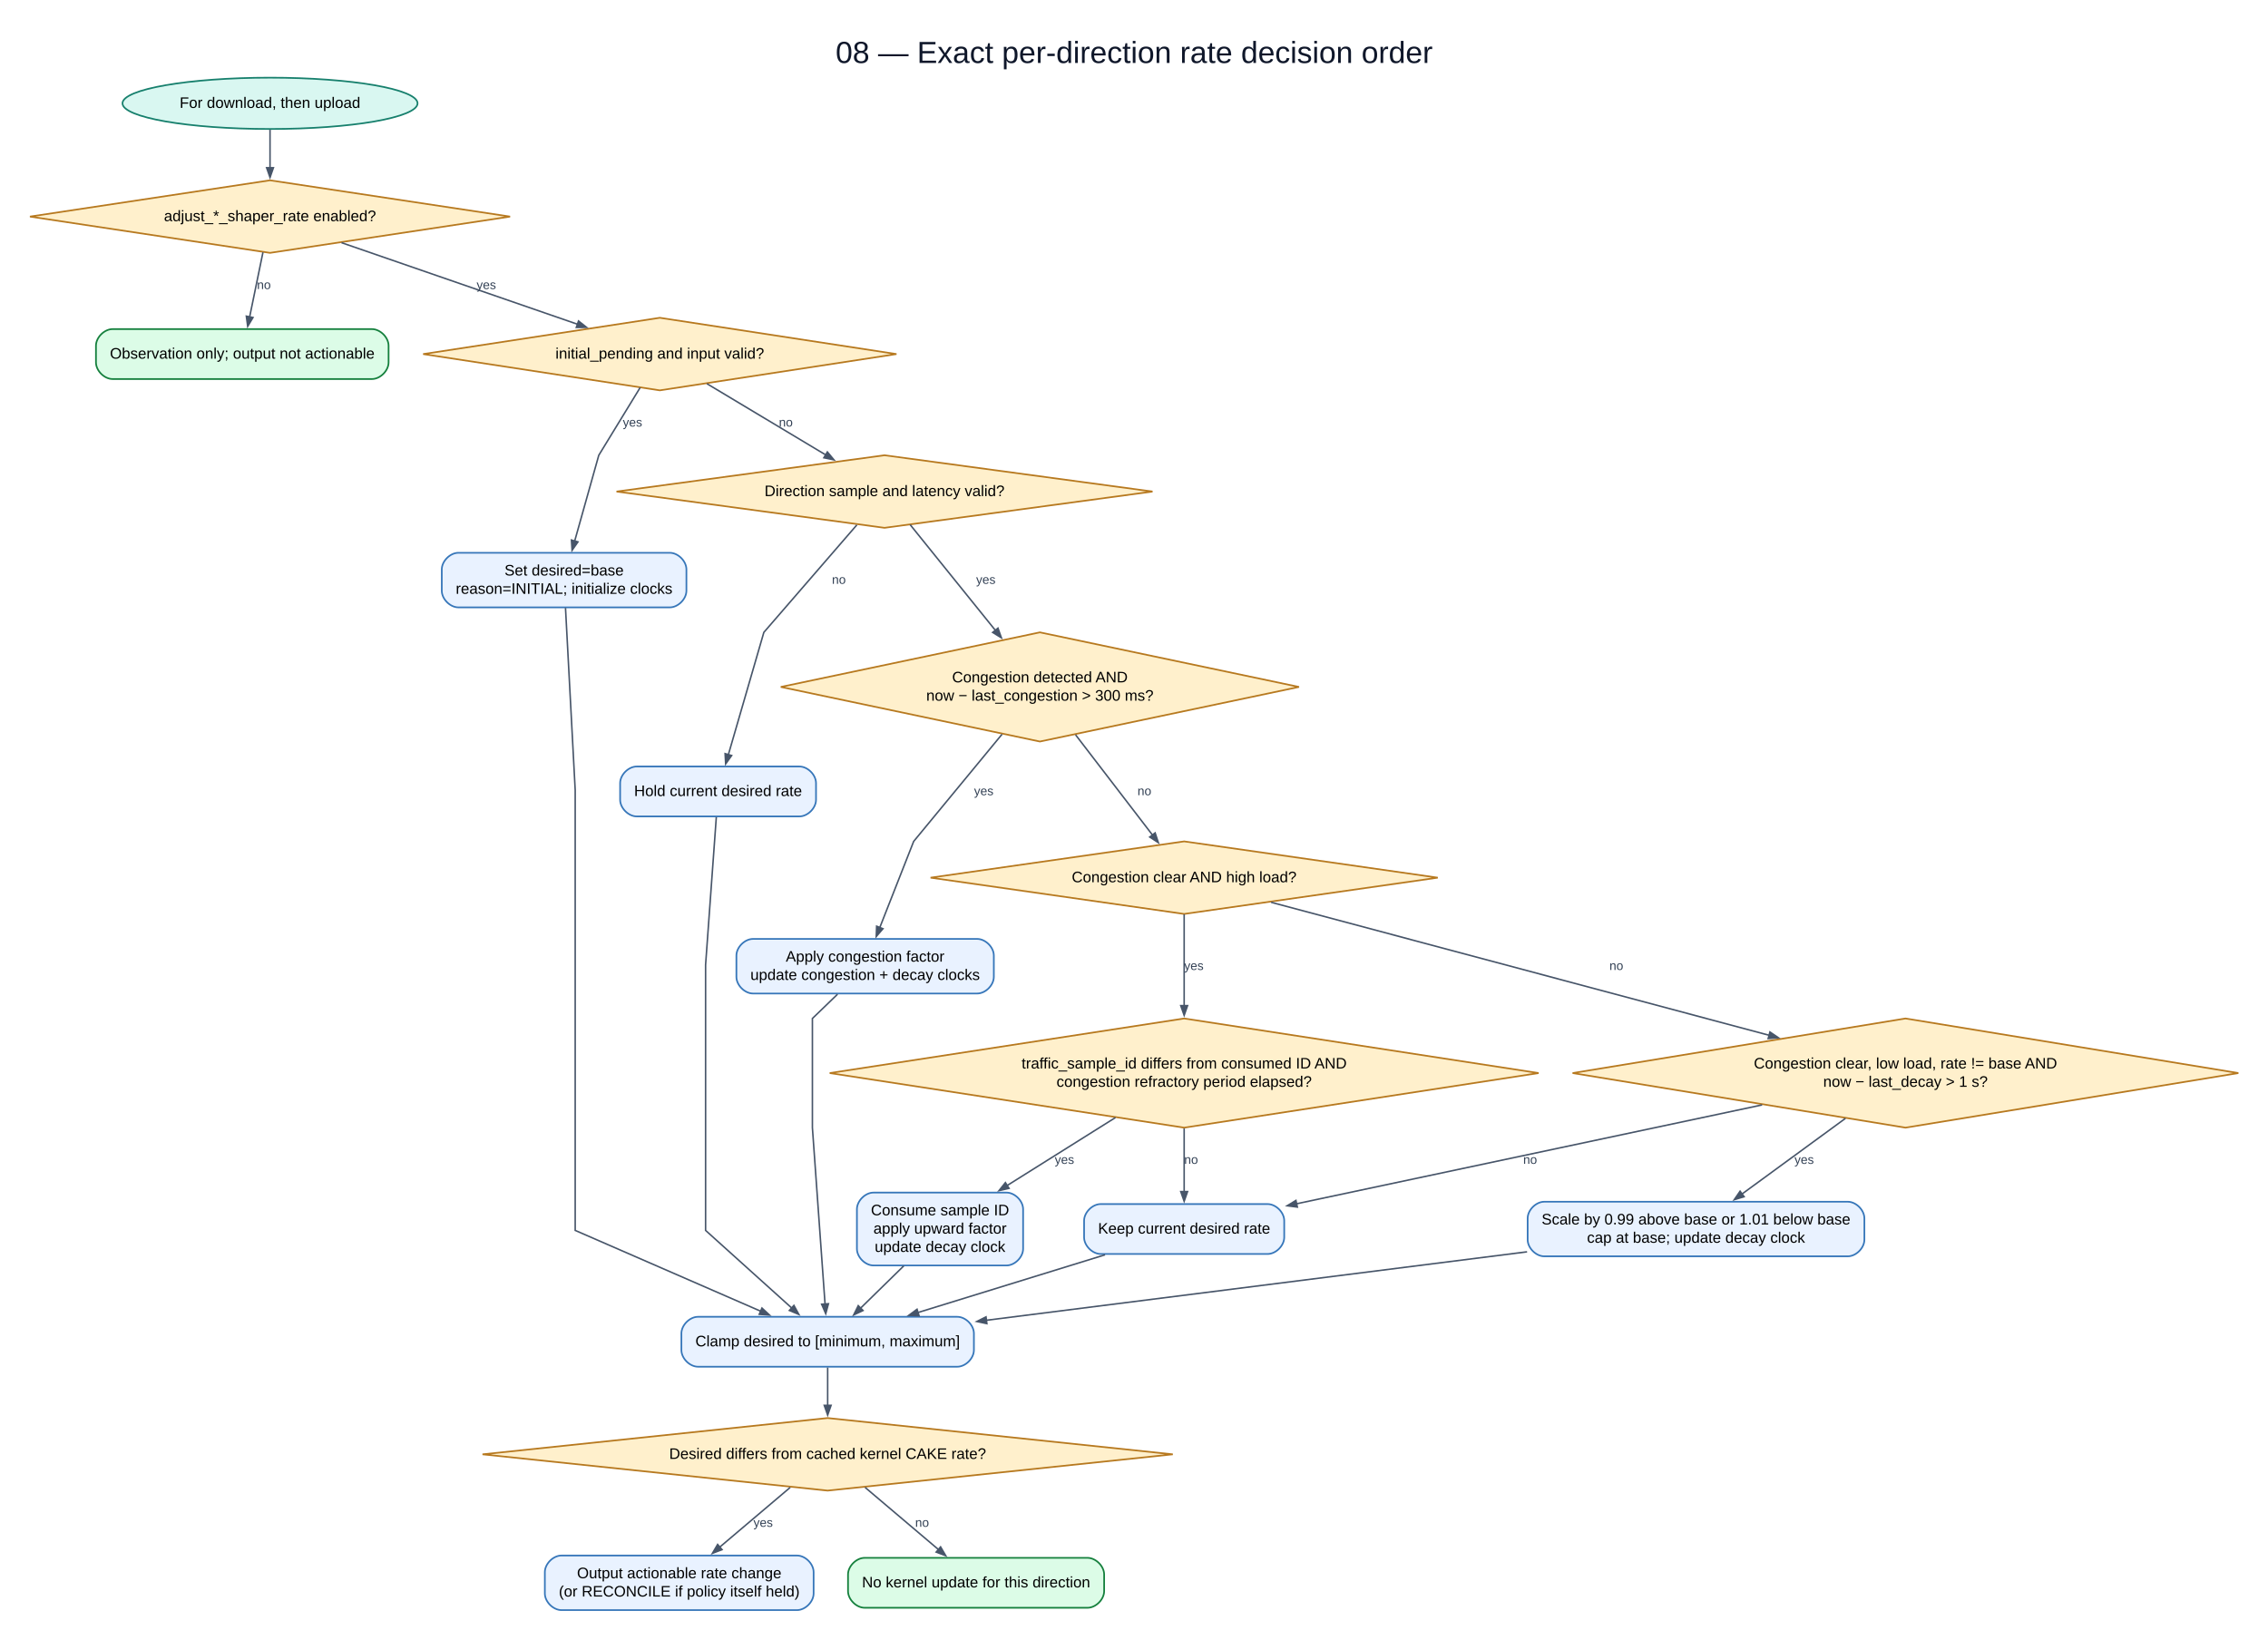
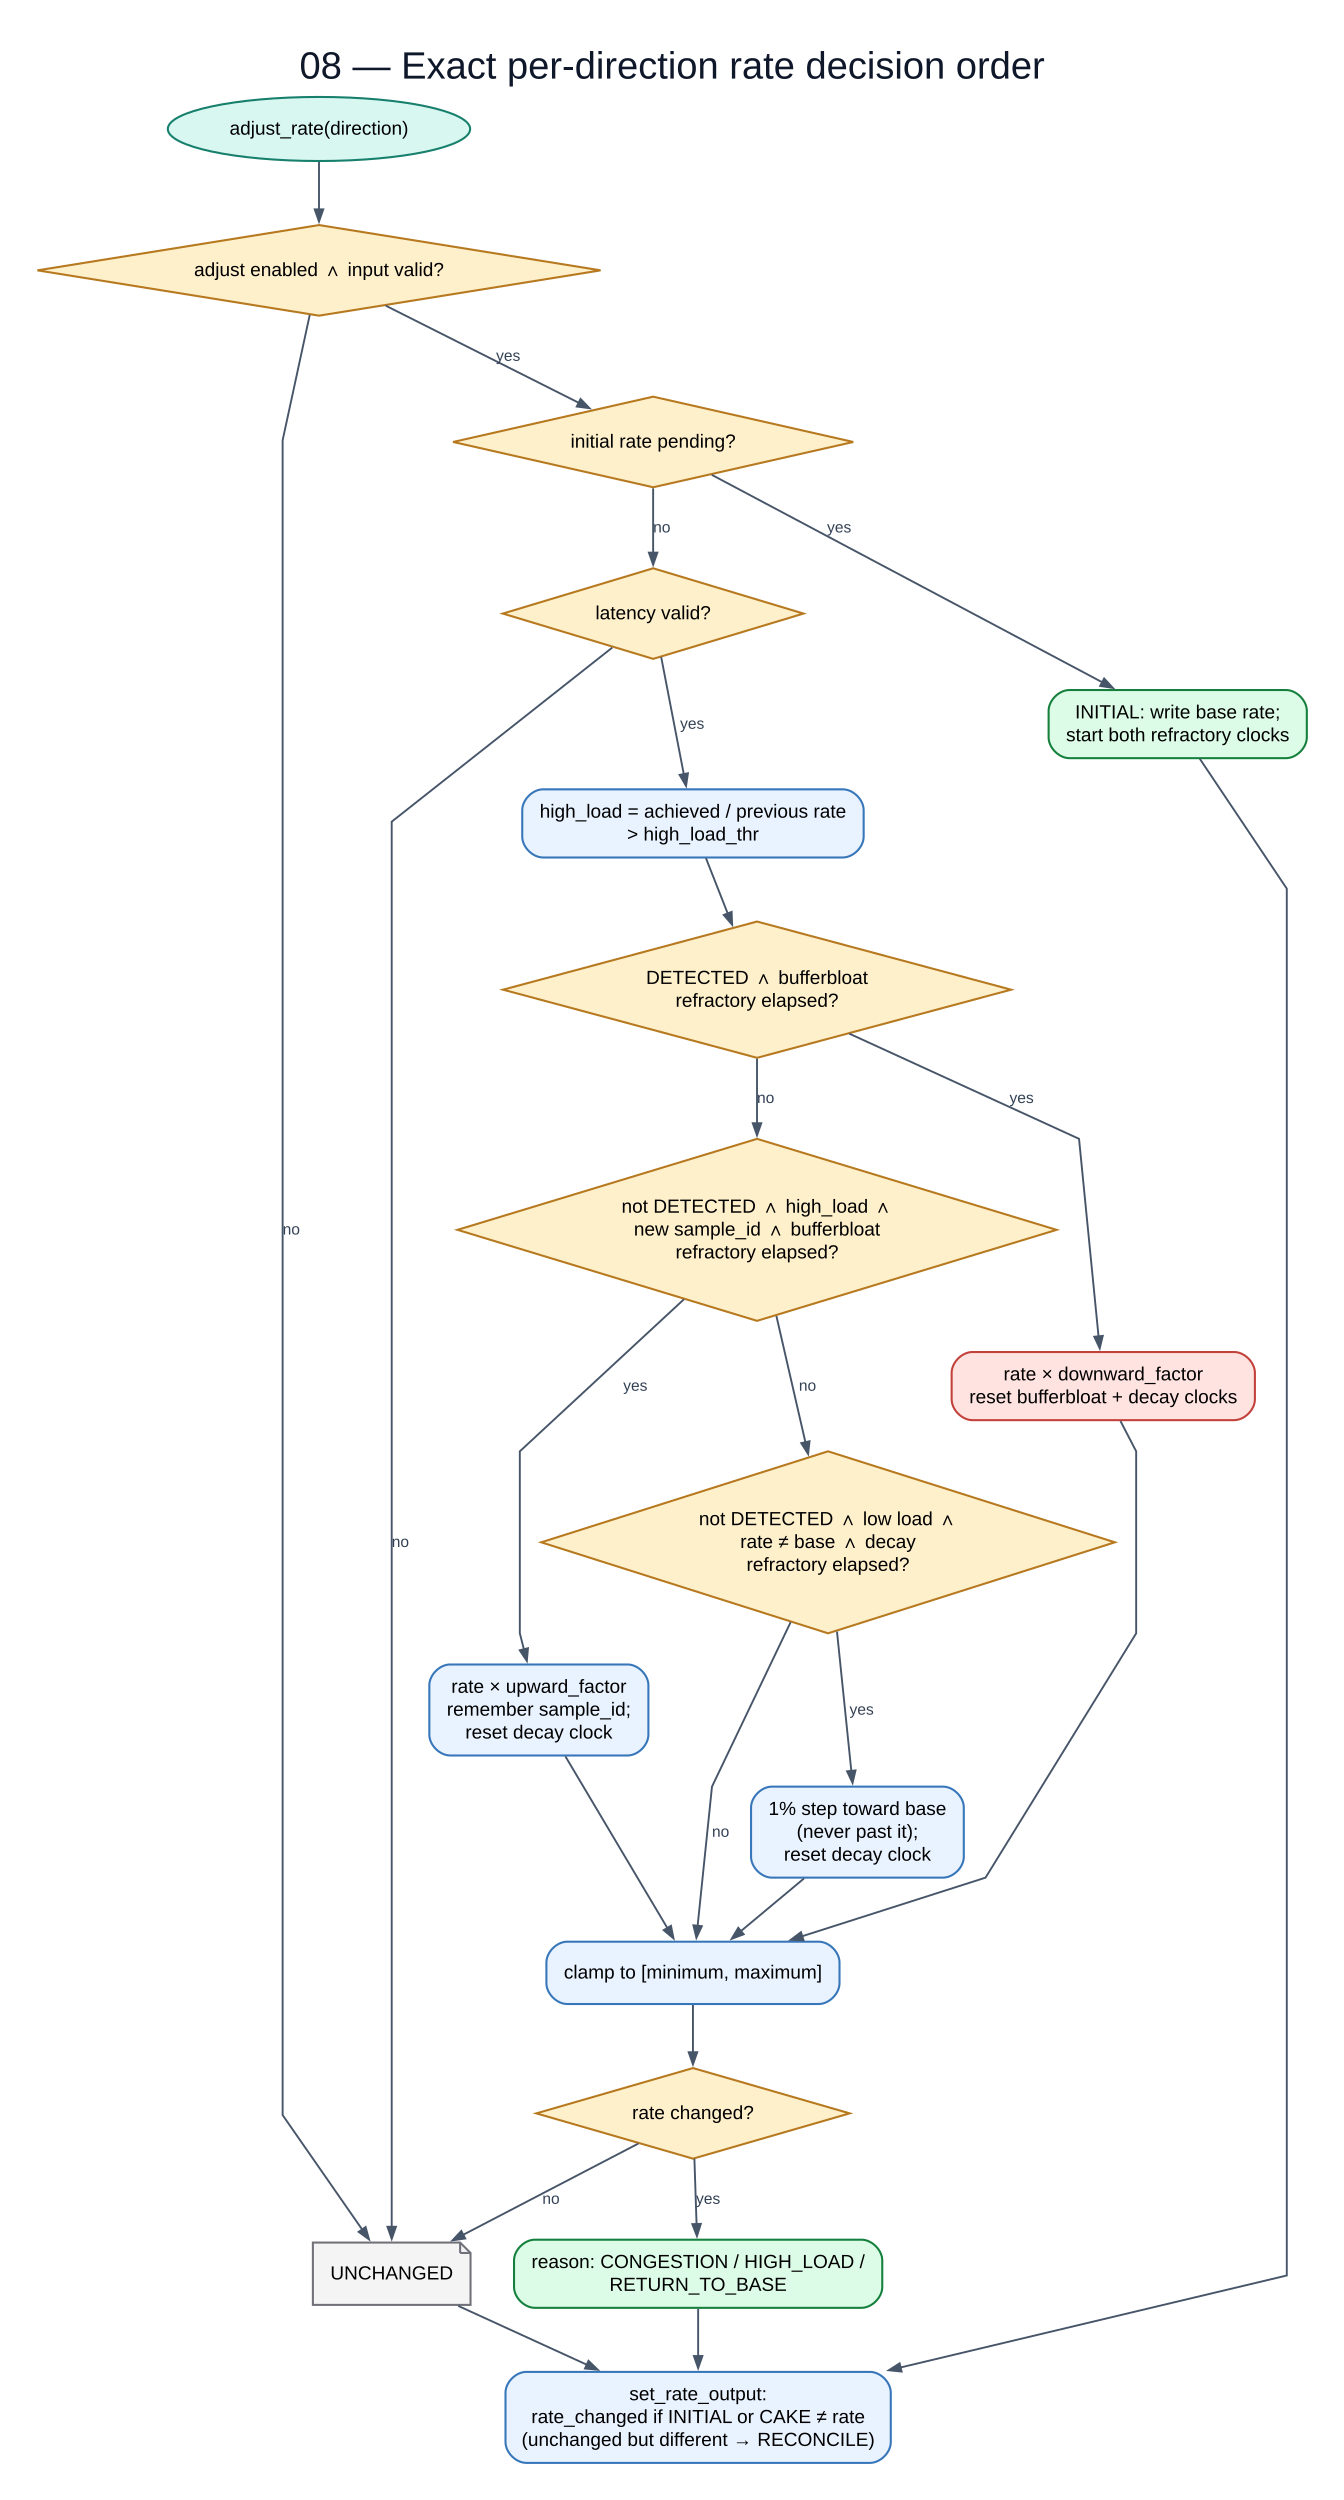
- <svg xmlns="http://www.w3.org/2000/svg" width="1635pt" height="1182pt" viewBox="0.00 0.00 1635.00 1182.00">
-   <g id="graph0" class="graph" transform="scale(1 1) rotate(0) translate(21.6 1160.88)">
-     <polygon fill="white" stroke="none" points="-21.6,21.6 -21.6,-1160.88 1613.63,-1160.88 1613.63,21.6 -21.6,21.6" />
-     <text xml:space="preserve" text-anchor="middle" x="796.02" y="-1115.48" font-family="Arial" font-size="22.00" fill="#0f172a">08 — Exact per-direction rate decision order</text>
+ <svg xmlns="http://www.w3.org/2000/svg" width="776pt" height="1444pt" viewBox="0.00 0.00 776.00 1444.00">
+   <g id="graph0" class="graph" transform="scale(1 1) rotate(0) translate(21.6 1422.56)">
+     <polygon fill="white" stroke="none" points="-21.6,21.6 -21.6,-1422.56 754.82,-1422.56 754.82,21.6 -21.6,21.6" />
+     <text xml:space="preserve" text-anchor="middle" x="366.61" y="-1377.16" font-family="Arial" font-size="22.00" fill="#0f172a">08 — Exact per-direction rate decision order</text>
    <g id="node1" class="node">
-       <ellipse fill="#d9f7f1" stroke="#17806d" stroke-width="1.2" cx="173.06" cy="-1086.38" rx="106.36" ry="18.5" />
-       <text xml:space="preserve" text-anchor="middle" x="173.06" y="-1083.08" font-family="Arial" font-size="11.00">For download, then upload</text>
+       <ellipse fill="#d9f7f1" stroke="#17806d" stroke-width="1.2" cx="162.65" cy="-1348.06" rx="87.32" ry="18.5" />
+       <text xml:space="preserve" text-anchor="middle" x="162.65" y="-1344.76" font-family="Arial" font-size="11.00">adjust_rate(direction)</text>
    </g>
    <g id="node2" class="node">
-       <polygon fill="#fff0cc" stroke="#b7791f" stroke-width="1.2" points="173.06,-1030.88 0,-1004.72 173.06,-978.56 346.12,-1004.72 173.06,-1030.88" />
-       <text xml:space="preserve" text-anchor="middle" x="173.06" y="-1001.42" font-family="Arial" font-size="11.00">adjust_*_shaper_rate enabled?</text>
+       <polygon fill="#fff0cc" stroke="#b7791f" stroke-width="1.2" points="162.65,-1292.56 0,-1266.4 162.65,-1240.24 325.3,-1266.4 162.65,-1292.56" />
+       <text xml:space="preserve" text-anchor="middle" x="162.65" y="-1263.1" font-family="Arial" font-size="11.00">adjust enabled ∧ input valid?</text>
    </g>
    <g id="edge1" class="edge">
-       <path fill="none" stroke="#475569" stroke-width="1.1" d="M173.06,-1067.3C173.06,-1059.15 173.06,-1049.24 173.06,-1039.78" />
-       <polygon fill="#475569" stroke="#475569" stroke-width="1.1" points="175.51,-1039.94 173.06,-1032.94 170.61,-1039.94 175.51,-1039.94" />
+       <path fill="none" stroke="#475569" stroke-width="1.1" d="M162.65,-1328.98C162.65,-1320.83 162.65,-1310.92 162.65,-1301.46" />
+       <polygon fill="#475569" stroke="#475569" stroke-width="1.1" points="165.1,-1301.62 162.65,-1294.62 160.2,-1301.62 165.1,-1301.62" />
    </g>
    <g id="node3" class="node">
-       <path fill="#dcfce7" stroke="#15803d" stroke-width="1.2" d="M246.53,-923.6C246.53,-923.6 59.58,-923.6 59.58,-923.6 53.58,-923.6 47.58,-917.6 47.58,-911.6 47.58,-911.6 47.58,-899.6 47.58,-899.6 47.58,-893.6 53.58,-887.6 59.58,-887.6 59.58,-887.6 246.53,-887.6 246.53,-887.6 252.53,-887.6 258.53,-893.6 258.53,-899.6 258.53,-899.6 258.53,-911.6 258.53,-911.6 258.53,-917.6 252.53,-923.6 246.53,-923.6" />
-       <text xml:space="preserve" text-anchor="middle" x="153.06" y="-902.3" font-family="Arial" font-size="11.00">Observation only; output not actionable</text>
+       <polygon fill="#f4f4f5" stroke="#71717a" stroke-width="1.2" points="244.18,-127.24 159.12,-127.24 159.12,-91.24 250.18,-91.24 250.18,-121.24 244.18,-127.24" />
+       <polyline fill="none" stroke="#71717a" stroke-width="1.2" points="244.18,-127.24 244.18,-121.24" />
+       <polyline fill="none" stroke="#71717a" stroke-width="1.2" points="250.18,-121.24 244.18,-121.24" />
+       <text xml:space="preserve" text-anchor="middle" x="204.65" y="-105.94" font-family="Arial" font-size="11.00">UNCHANGED</text>
    </g>
    <g id="edge2" class="edge">
-       <path fill="none" stroke="#475569" stroke-width="1.1" d="M167.96,-978.96C165.03,-964.72 161.35,-946.85 158.38,-932.43" />
-       <polygon fill="#475569" stroke="#475569" stroke-width="1.1" points="160.78,-931.96 156.97,-925.59 155.98,-932.94 160.78,-931.96" />
-       <text xml:space="preserve" text-anchor="middle" x="168.66" y="-952.46" font-family="Arial" font-size="9.00" fill="#334155">no</text>
+       <path fill="none" stroke="#475569" stroke-width="1.1" d="M157.3,-1240.64C151.07,-1211.87 141.65,-1168.28 141.65,-1168.28 141.65,-1168.28 141.65,-1168.28 141.65,-200.88 141.65,-200.88 169.08,-161.42 187.74,-134.57" />
+       <polygon fill="#475569" stroke="#475569" stroke-width="1.1" points="189.57,-136.23 191.55,-129.08 185.55,-133.43 189.57,-136.23" />
+       <text xml:space="preserve" text-anchor="middle" x="146.66" y="-709.5" font-family="Arial" font-size="9.00" fill="#334155">no</text>
    </g>
    <g id="node4" class="node">
-       <polygon fill="#fff0cc" stroke="#b7791f" stroke-width="1.2" points="454.06,-931.76 283.45,-905.6 454.06,-879.44 624.67,-905.6 454.06,-931.76" />
-       <text xml:space="preserve" text-anchor="middle" x="454.06" y="-902.3" font-family="Arial" font-size="11.00">initial_pending and input valid?</text>
+       <polygon fill="#fff0cc" stroke="#b7791f" stroke-width="1.2" points="355.65,-1193.44 240.09,-1167.28 355.65,-1141.12 471.21,-1167.28 355.65,-1193.44" />
+       <text xml:space="preserve" text-anchor="middle" x="355.65" y="-1163.98" font-family="Arial" font-size="11.00">initial rate pending?</text>
    </g>
    <g id="edge3" class="edge">
-       <path fill="none" stroke="#475569" stroke-width="1.1" d="M224.6,-985.91C272.73,-969.27 344.51,-944.46 394.94,-927.03" />
-       <polygon fill="#475569" stroke="#475569" stroke-width="1.1" points="395.46,-929.45 401.27,-924.84 393.86,-924.82 395.46,-929.45" />
-       <text xml:space="preserve" text-anchor="middle" x="328.99" y="-952.46" font-family="Arial" font-size="9.00" fill="#334155">yes</text>
+       <path fill="none" stroke="#475569" stroke-width="1.1" d="M201.24,-1245.98C233.56,-1229.72 279.63,-1206.54 313.02,-1189.73" />
+       <polygon fill="#475569" stroke="#475569" stroke-width="1.1" points="313.73,-1192.12 318.89,-1186.78 311.53,-1187.74 313.73,-1192.12" />
+       <text xml:space="preserve" text-anchor="middle" x="271.94" y="-1214.14" font-family="Arial" font-size="9.00" fill="#334155">yes</text>
+     </g>
+     <g id="node17" class="node">
+       <path fill="#e9f2ff" stroke="#3676b9" stroke-width="1.2" d="M480.92,-52.56C480.92,-52.56 282.38,-52.56 282.38,-52.56 276.38,-52.56 270.38,-46.56 270.38,-40.56 270.38,-40.56 270.38,-12 270.38,-12 270.38,-6 276.38,0 282.38,0 282.38,0 480.92,0 480.92,0 486.92,0 492.92,-6 492.92,-12 492.92,-12 492.92,-40.56 492.92,-40.56 492.92,-46.56 486.92,-52.56 480.92,-52.56" />
+       <text xml:space="preserve" text-anchor="middle" x="381.65" y="-36.18" font-family="Arial" font-size="11.00">set_rate_output:</text>
+       <text xml:space="preserve" text-anchor="middle" x="381.65" y="-22.98" font-family="Arial" font-size="11.00">rate_changed if INITIAL or CAKE ≠ rate</text>
+       <text xml:space="preserve" text-anchor="middle" x="381.65" y="-9.78" font-family="Arial" font-size="11.00">(unchanged but different → RECONCILE)</text>
+     </g>
+     <g id="edge22" class="edge">
+       <path fill="none" stroke="#475569" stroke-width="1.1" d="M243.06,-90.67C264.8,-80.73 292.56,-68.03 317.52,-56.61" />
+       <polygon fill="#475569" stroke="#475569" stroke-width="1.1" points="318.31,-58.95 323.65,-53.81 316.27,-54.49 318.31,-58.95" />
    </g>
    <g id="node5" class="node">
-       <path fill="#e9f2ff" stroke="#3676b9" stroke-width="1.2" d="M461.24,-762.32C461.24,-762.32 308.88,-762.32 308.88,-762.32 302.88,-762.32 296.88,-756.32 296.88,-750.32 296.88,-750.32 296.88,-734.96 296.88,-734.96 296.88,-728.96 302.88,-722.96 308.88,-722.96 308.88,-722.96 461.24,-722.96 461.24,-722.96 467.24,-722.96 473.24,-728.96 473.24,-734.96 473.24,-734.96 473.24,-750.32 473.24,-750.32 473.24,-756.32 467.24,-762.32 461.24,-762.32" />
-       <text xml:space="preserve" text-anchor="middle" x="385.06" y="-745.94" font-family="Arial" font-size="11.00">Set desired=base</text>
-       <text xml:space="preserve" text-anchor="middle" x="385.06" y="-732.74" font-family="Arial" font-size="11.00">reason=INITIAL; initialize clocks</text>
+       <path fill="#dcfce7" stroke="#15803d" stroke-width="1.2" d="M721.22,-1024C721.22,-1024 596.08,-1024 596.08,-1024 590.08,-1024 584.08,-1018 584.08,-1012 584.08,-1012 584.08,-996.64 584.08,-996.64 584.08,-990.64 590.08,-984.64 596.08,-984.64 596.08,-984.64 721.22,-984.64 721.22,-984.64 727.22,-984.64 733.22,-990.64 733.22,-996.64 733.22,-996.64 733.22,-1012 733.22,-1012 733.22,-1018 727.22,-1024 721.22,-1024" />
+       <text xml:space="preserve" text-anchor="middle" x="658.65" y="-1007.62" font-family="Arial" font-size="11.00">INITIAL: write base rate;</text>
+       <text xml:space="preserve" text-anchor="middle" x="658.65" y="-994.42" font-family="Arial" font-size="11.00">start both refractory clocks</text>
    </g>
    <g id="edge4" class="edge">
-       <path fill="none" stroke="#475569" stroke-width="1.1" d="M439.89,-881.44C427.03,-860.4 410.06,-832.64 410.06,-832.64 410.06,-832.64 400,-796.81 392.64,-770.62" />
-       <polygon fill="#475569" stroke="#475569" stroke-width="1.1" points="395.06,-770.19 390.81,-764.12 390.35,-771.52 395.06,-770.19" />
-       <text xml:space="preserve" text-anchor="middle" x="434.38" y="-853.34" font-family="Arial" font-size="9.00" fill="#334155">yes</text>
+       <path fill="none" stroke="#475569" stroke-width="1.1" d="M389.53,-1148.28C444.76,-1118.94 554.18,-1060.82 615.11,-1028.45" />
+       <polygon fill="#475569" stroke="#475569" stroke-width="1.1" points="616.15,-1030.67 621.18,-1025.23 613.85,-1026.35 616.15,-1030.67" />
+       <text xml:space="preserve" text-anchor="middle" x="463.11" y="-1115.02" font-family="Arial" font-size="9.00" fill="#334155">yes</text>
    </g>
    <g id="node6" class="node">
-       <polygon fill="#fff0cc" stroke="#b7791f" stroke-width="1.2" points="616.06,-832.64 422.86,-806.48 616.06,-780.32 809.25,-806.48 616.06,-832.64" />
-       <text xml:space="preserve" text-anchor="middle" x="616.06" y="-803.18" font-family="Arial" font-size="11.00">Direction sample and latency valid?</text>
+       <polygon fill="#fff0cc" stroke="#b7791f" stroke-width="1.2" points="355.65,-1094.32 268.84,-1068.16 355.65,-1042 442.46,-1068.16 355.65,-1094.32" />
+       <text xml:space="preserve" text-anchor="middle" x="355.65" y="-1064.86" font-family="Arial" font-size="11.00">latency valid?</text>
    </g>
    <g id="edge5" class="edge">
-       <path fill="none" stroke="#475569" stroke-width="1.1" d="M488.02,-884.24C512.95,-869.29 546.99,-848.89 573.7,-832.88" />
-       <polygon fill="#475569" stroke="#475569" stroke-width="1.1" points="574.85,-835.04 579.6,-829.34 572.33,-830.84 574.85,-835.04" />
-       <text xml:space="preserve" text-anchor="middle" x="544.92" y="-853.34" font-family="Arial" font-size="9.00" fill="#334155">no</text>
+       <path fill="none" stroke="#475569" stroke-width="1.1" d="M355.65,-1140.51C355.65,-1129.11 355.65,-1115.55 355.65,-1103.33" />
+       <polygon fill="#475569" stroke="#475569" stroke-width="1.1" points="358.1,-1103.38 355.65,-1096.38 353.2,-1103.38 358.1,-1103.38" />
+       <text xml:space="preserve" text-anchor="middle" x="360.66" y="-1115.02" font-family="Arial" font-size="9.00" fill="#334155">no</text>
+     </g>
+     <g id="edge23" class="edge">
+       <path fill="none" stroke="#475569" stroke-width="1.1" d="M671.4,-984.29C689.81,-956.81 721.65,-909.28 721.65,-909.28 721.65,-909.28 721.65,-909.28 721.65,-108.24 721.65,-108.24 596.79,-78.51 498.39,-55.08" />
+       <polygon fill="#475569" stroke="#475569" stroke-width="1.1" points="499.16,-52.74 491.78,-53.5 498.02,-57.51 499.16,-52.74" />
+     </g>
+     <g id="edge6" class="edge">
+       <path fill="none" stroke="#475569" stroke-width="1.1" d="M332.06,-1048.53C289.59,-1015.01 204.65,-947.96 204.65,-947.96 204.65,-947.96 204.65,-947.96 204.65,-200.88 204.65,-200.88 204.65,-163.08 204.65,-136.3" />
+       <polygon fill="#475569" stroke="#475569" stroke-width="1.1" points="207.1,-136.38 204.65,-129.38 202.2,-136.38 207.1,-136.38" />
+       <text xml:space="preserve" text-anchor="middle" x="209.66" y="-529.02" font-family="Arial" font-size="9.00" fill="#334155">no</text>
+     </g>
+     <g id="node7" class="node">
+       <path fill="#e9f2ff" stroke="#3676b9" stroke-width="1.2" d="M465.25,-966.64C465.25,-966.64 292.05,-966.64 292.05,-966.64 286.05,-966.64 280.05,-960.64 280.05,-954.64 280.05,-954.64 280.05,-939.28 280.05,-939.28 280.05,-933.28 286.05,-927.28 292.05,-927.28 292.05,-927.28 465.25,-927.28 465.25,-927.28 471.25,-927.28 477.25,-933.28 477.25,-939.28 477.25,-939.28 477.25,-954.64 477.25,-954.64 477.25,-960.64 471.25,-966.64 465.25,-966.64" />
+       <text xml:space="preserve" text-anchor="middle" x="378.65" y="-950.26" font-family="Arial" font-size="11.00">high_load = achieved / previous rate</text>
+       <text xml:space="preserve" text-anchor="middle" x="378.65" y="-937.06" font-family="Arial" font-size="11.00">&gt; high_load_thr</text>
+     </g>
+     <g id="edge7" class="edge">
+       <path fill="none" stroke="#475569" stroke-width="1.1" d="M360.3,-1043.04C364.09,-1023.39 369.44,-995.67 373.39,-975.22" />
+       <polygon fill="#475569" stroke="#475569" stroke-width="1.1" points="375.75,-975.92 374.67,-968.59 370.94,-974.99 375.75,-975.92" />
+       <text xml:space="preserve" text-anchor="middle" x="378.21" y="-1001.62" font-family="Arial" font-size="9.00" fill="#334155">yes</text>
+     </g>
+     <g id="node8" class="node">
+       <polygon fill="#fff0cc" stroke="#b7791f" stroke-width="1.2" points="415.65,-890.28 268.95,-850.92 415.65,-811.56 562.35,-850.92 415.65,-890.28" />
+       <text xml:space="preserve" text-anchor="middle" x="415.65" y="-854.22" font-family="Arial" font-size="11.00">DETECTED ∧ bufferbloat</text>
+       <text xml:space="preserve" text-anchor="middle" x="415.65" y="-841.02" font-family="Arial" font-size="11.00">refractory elapsed?</text>
+     </g>
+     <g id="edge8" class="edge">
+       <path fill="none" stroke="#475569" stroke-width="1.1" d="M386.14,-926.93C389.81,-917.6 394.39,-905.95 398.84,-894.64" />
+       <polygon fill="#475569" stroke="#475569" stroke-width="1.1" points="400.99,-895.86 401.28,-888.45 396.43,-894.07 400.99,-895.86" />
+     </g>
+     <g id="node9" class="node">
+       <path fill="#ffe3e0" stroke="#c2413b" stroke-width="1.2" d="M691.23,-641.64C691.23,-641.64 540.07,-641.64 540.07,-641.64 534.07,-641.64 528.07,-635.64 528.07,-629.64 528.07,-629.64 528.07,-614.28 528.07,-614.28 528.07,-608.28 534.07,-602.28 540.07,-602.28 540.07,-602.28 691.23,-602.28 691.23,-602.28 697.23,-602.28 703.23,-608.28 703.23,-614.28 703.23,-614.28 703.23,-629.64 703.23,-629.64 703.23,-635.64 697.23,-641.64 691.23,-641.64" />
+       <text xml:space="preserve" text-anchor="middle" x="615.65" y="-625.26" font-family="Arial" font-size="11.00">rate × downward_factor</text>
+       <text xml:space="preserve" text-anchor="middle" x="615.65" y="-612.06" font-family="Arial" font-size="11.00">reset bufferbloat + decay clocks</text>
+     </g>
+     <g id="edge9" class="edge">
+       <path fill="none" stroke="#475569" stroke-width="1.1" d="M468.95,-825.52C523.91,-800.35 601.65,-764.76 601.65,-764.76 601.65,-764.76 608.85,-691.88 612.92,-650.61" />
+       <polygon fill="#475569" stroke="#475569" stroke-width="1.1" points="615.35,-650.95 613.6,-643.74 610.47,-650.47 615.35,-650.95" />
+       <text xml:space="preserve" text-anchor="middle" x="568.48" y="-785.46" font-family="Arial" font-size="9.00" fill="#334155">yes</text>
+     </g>
+     <g id="node10" class="node">
+       <polygon fill="#fff0cc" stroke="#b7791f" stroke-width="1.2" points="415.65,-764.76 242.64,-712.2 415.65,-659.64 588.65,-712.2 415.65,-764.76" />
+       <text xml:space="preserve" text-anchor="middle" x="415.65" y="-722.1" font-family="Arial" font-size="11.00">not DETECTED ∧ high_load ∧</text>
+       <text xml:space="preserve" text-anchor="middle" x="415.65" y="-708.9" font-family="Arial" font-size="11.00">new sample_id ∧ bufferbloat</text>
+       <text xml:space="preserve" text-anchor="middle" x="415.65" y="-695.7" font-family="Arial" font-size="11.00">refractory elapsed?</text>
+     </g>
+     <g id="edge10" class="edge">
+       <path fill="none" stroke="#475569" stroke-width="1.1" d="M415.65,-811.11C415.65,-799.39 415.65,-786.23 415.65,-773.45" />
+       <polygon fill="#475569" stroke="#475569" stroke-width="1.1" points="418.1,-773.8 415.65,-766.8 413.2,-773.8 418.1,-773.8" />
+       <text xml:space="preserve" text-anchor="middle" x="420.66" y="-785.46" font-family="Arial" font-size="9.00" fill="#334155">no</text>
+     </g>
+     <g id="node14" class="node">
+       <path fill="#e9f2ff" stroke="#3676b9" stroke-width="1.2" d="M451.3,-301.04C451.3,-301.04 306,-301.04 306,-301.04 300,-301.04 294,-295.04 294,-289.04 294,-289.04 294,-277.04 294,-277.04 294,-271.04 300,-265.04 306,-265.04 306,-265.04 451.3,-265.04 451.3,-265.04 457.3,-265.04 463.3,-271.04 463.3,-277.04 463.3,-277.04 463.3,-289.04 463.3,-289.04 463.3,-295.04 457.3,-301.04 451.3,-301.04" />
+       <text xml:space="preserve" text-anchor="middle" x="378.65" y="-279.74" font-family="Arial" font-size="11.00">clamp to [minimum, maximum]</text>
+     </g>
+     <g id="edge15" class="edge">
+       <path fill="none" stroke="#475569" stroke-width="1.1" d="M625.59,-601.76C630.19,-592.89 634.65,-584.28 634.65,-584.28 634.65,-584.28 634.65,-479.16 634.65,-479.16 634.65,-479.16 547.65,-338.04 547.65,-338.04 547.65,-338.04 489.76,-319.54 441.74,-304.2" />
+       <polygon fill="#475569" stroke="#475569" stroke-width="1.1" points="442.52,-301.88 435.11,-302.08 441.03,-306.54 442.52,-301.88" />
+     </g>
+     <g id="node11" class="node">
+       <path fill="#e9f2ff" stroke="#3676b9" stroke-width="1.2" d="M340.92,-461.16C340.92,-461.16 238.38,-461.16 238.38,-461.16 232.38,-461.16 226.38,-455.16 226.38,-449.16 226.38,-449.16 226.38,-420.6 226.38,-420.6 226.38,-414.6 232.38,-408.6 238.38,-408.6 238.38,-408.6 340.92,-408.6 340.92,-408.6 346.92,-408.6 352.92,-414.6 352.92,-420.6 352.92,-420.6 352.92,-449.16 352.92,-449.16 352.92,-455.16 346.92,-461.16 340.92,-461.16" />
+       <text xml:space="preserve" text-anchor="middle" x="289.65" y="-444.78" font-family="Arial" font-size="11.00">rate × upward_factor</text>
+       <text xml:space="preserve" text-anchor="middle" x="289.65" y="-431.58" font-family="Arial" font-size="11.00">remember sample_id;</text>
+       <text xml:space="preserve" text-anchor="middle" x="289.65" y="-418.38" font-family="Arial" font-size="11.00">reset decay clock</text>
+     </g>
+     <g id="edge11" class="edge">
+       <path fill="none" stroke="#475569" stroke-width="1.1" d="M373.43,-672.08C333.17,-634.79 278.65,-584.28 278.65,-584.28 278.65,-584.28 278.65,-479.16 278.65,-479.16 278.65,-479.16 279.64,-475.24 281.04,-469.77" />
+       <polygon fill="#475569" stroke="#475569" stroke-width="1.1" points="283.36,-470.56 282.71,-463.17 278.61,-469.35 283.36,-470.56" />
+       <text xml:space="preserve" text-anchor="middle" x="345.37" y="-619.26" font-family="Arial" font-size="9.00" fill="#334155">yes</text>
+     </g>
+     <g id="node12" class="node">
+       <polygon fill="#fff0cc" stroke="#b7791f" stroke-width="1.2" points="456.65,-584.28 291,-531.72 456.65,-479.16 622.3,-531.72 456.65,-584.28" />
+       <text xml:space="preserve" text-anchor="middle" x="456.65" y="-541.62" font-family="Arial" font-size="11.00">not DETECTED ∧ low load ∧</text>
+       <text xml:space="preserve" text-anchor="middle" x="456.65" y="-528.42" font-family="Arial" font-size="11.00">rate ≠ base ∧ decay</text>
+       <text xml:space="preserve" text-anchor="middle" x="456.65" y="-515.22" font-family="Arial" font-size="11.00">refractory elapsed?</text>
+     </g>
+     <g id="edge12" class="edge">
+       <path fill="none" stroke="#475569" stroke-width="1.1" d="M426.85,-662.43C432.05,-639.81 438.26,-612.79 443.66,-589.28" />
+       <polygon fill="#475569" stroke="#475569" stroke-width="1.1" points="445.98,-590.12 445.16,-582.74 441.2,-589.02 445.98,-590.12" />
+       <text xml:space="preserve" text-anchor="middle" x="444.83" y="-619.26" font-family="Arial" font-size="9.00" fill="#334155">no</text>
+     </g>
+     <g id="edge16" class="edge">
+       <path fill="none" stroke="#475569" stroke-width="1.1" d="M304.95,-408.12C321.49,-380.28 347.65,-336.23 363.95,-308.79" />
+       <polygon fill="#475569" stroke="#475569" stroke-width="1.1" points="365.95,-310.22 367.42,-302.95 361.74,-307.71 365.95,-310.22" />
+     </g>
+     <g id="node13" class="node">
+       <path fill="#e9f2ff" stroke="#3676b9" stroke-width="1.2" d="M523.09,-390.6C523.09,-390.6 424.21,-390.6 424.21,-390.6 418.21,-390.6 412.21,-384.6 412.21,-378.6 412.21,-378.6 412.21,-350.04 412.21,-350.04 412.21,-344.04 418.21,-338.04 424.21,-338.04 424.21,-338.04 523.09,-338.04 523.09,-338.04 529.09,-338.04 535.09,-344.04 535.09,-350.04 535.09,-350.04 535.09,-378.6 535.09,-378.6 535.09,-384.6 529.09,-390.6 523.09,-390.6" />
+       <text xml:space="preserve" text-anchor="middle" x="473.65" y="-374.22" font-family="Arial" font-size="11.00">1% step toward base</text>
+       <text xml:space="preserve" text-anchor="middle" x="473.65" y="-361.02" font-family="Arial" font-size="11.00">(never past it);</text>
+       <text xml:space="preserve" text-anchor="middle" x="473.65" y="-347.82" font-family="Arial" font-size="11.00">reset decay clock</text>
+     </g>
+     <g id="edge13" class="edge">
+       <path fill="none" stroke="#475569" stroke-width="1.1" d="M461.84,-480.2C464.53,-454.08 467.73,-422.9 470.13,-399.61" />
+       <polygon fill="#475569" stroke="#475569" stroke-width="1.1" points="472.55,-399.97 470.83,-392.76 467.68,-399.47 472.55,-399.97" />
+       <text xml:space="preserve" text-anchor="middle" x="476.09" y="-432.18" font-family="Arial" font-size="9.00" fill="#334155">yes</text>
+     </g>
+     <g id="edge14" class="edge">
+       <path fill="none" stroke="#475569" stroke-width="1.1" d="M435.08,-485.61C415.49,-444.65 389.64,-390.6 389.64,-390.6 389.64,-390.6 384.58,-341.56 381.33,-310.01" />
+       <polygon fill="#475569" stroke="#475569" stroke-width="1.1" points="383.79,-310 380.64,-303.29 378.92,-310.51 383.79,-310" />
+       <text xml:space="preserve" text-anchor="middle" x="394.64" y="-361.62" font-family="Arial" font-size="9.00" fill="#334155">no</text>
+     </g>
+     <g id="edge17" class="edge">
+       <path fill="none" stroke="#475569" stroke-width="1.1" d="M442.81,-337.58C431.03,-327.75 417.69,-316.62 406.24,-307.06" />
+       <polygon fill="#475569" stroke="#475569" stroke-width="1.1" points="407.96,-305.31 401.02,-302.71 404.82,-309.07 407.96,-305.31" />
+     </g>
+     <g id="node15" class="node">
+       <polygon fill="#fff0cc" stroke="#b7791f" stroke-width="1.2" points="378.65,-228.04 288.16,-201.88 378.65,-175.72 469.14,-201.88 378.65,-228.04" />
+       <text xml:space="preserve" text-anchor="middle" x="378.65" y="-198.58" font-family="Arial" font-size="11.00">rate changed?</text>
+     </g>
+     <g id="edge18" class="edge">
+       <path fill="none" stroke="#475569" stroke-width="1.1" d="M378.65,-264.47C378.65,-256.38 378.65,-246.49 378.65,-237.02" />
+       <polygon fill="#475569" stroke="#475569" stroke-width="1.1" points="381.1,-237.18 378.65,-230.18 376.2,-237.18 381.1,-237.18" />
+     </g>
+     <g id="edge20" class="edge">
+       <path fill="none" stroke="#475569" stroke-width="1.1" d="M347.14,-184.47C318.79,-169.7 276.95,-147.9 245.94,-131.75" />
+       <polygon fill="#475569" stroke="#475569" stroke-width="1.1" points="247.12,-129.6 239.78,-128.54 244.85,-133.95 247.12,-129.6" />
+       <text xml:space="preserve" text-anchor="middle" x="296.66" y="-149.62" font-family="Arial" font-size="9.00" fill="#334155">no</text>
    </g>
    <g id="node16" class="node">
-       <path fill="#e9f2ff" stroke="#3676b9" stroke-width="1.2" d="M668.49,-211.48C668.49,-211.48 481.62,-211.48 481.62,-211.48 475.62,-211.48 469.62,-205.48 469.62,-199.48 469.62,-199.48 469.62,-187.48 469.62,-187.48 469.62,-181.48 475.62,-175.48 481.62,-175.48 481.62,-175.48 668.49,-175.48 668.49,-175.48 674.49,-175.48 680.49,-181.48 680.49,-187.48 680.49,-187.48 680.49,-199.48 680.49,-199.48 680.49,-205.48 674.49,-211.48 668.49,-211.48" />
-       <text xml:space="preserve" text-anchor="middle" x="575.06" y="-190.18" font-family="Arial" font-size="11.00">Clamp desired to [minimum, maximum]</text>
-     </g>
-     <g id="edge16" class="edge">
-       <path fill="none" stroke="#475569" stroke-width="1.1" d="M386.07,-722.59C388.22,-682.12 393.06,-591.24 393.06,-591.24 393.06,-591.24 393.06,-591.24 393.06,-273.76 393.06,-273.76 472.99,-238.94 526.91,-215.45" />
-       <polygon fill="#475569" stroke="#475569" stroke-width="1.1" points="527.7,-217.78 533.14,-212.74 525.74,-213.29 527.7,-217.78" />
-     </g>
-     <g id="node7" class="node">
-       <path fill="#e9f2ff" stroke="#3676b9" stroke-width="1.2" d="M554.67,-608.24C554.67,-608.24 437.45,-608.24 437.45,-608.24 431.45,-608.24 425.45,-602.24 425.45,-596.24 425.45,-596.24 425.45,-584.24 425.45,-584.24 425.45,-578.24 431.45,-572.24 437.45,-572.24 437.45,-572.24 554.67,-572.24 554.67,-572.24 560.67,-572.24 566.67,-578.24 566.67,-584.24 566.67,-584.24 566.67,-596.24 566.67,-596.24 566.67,-602.24 560.67,-608.24 554.67,-608.24" />
-       <text xml:space="preserve" text-anchor="middle" x="496.06" y="-586.94" font-family="Arial" font-size="11.00">Hold current desired rate</text>
-     </g>
-     <g id="edge6" class="edge">
-       <path fill="none" stroke="#475569" stroke-width="1.1" d="M596.1,-782.42C570.41,-752.74 529.06,-704.96 529.06,-704.96 529.06,-704.96 513.12,-650.03 503.4,-616.52" />
-       <polygon fill="#475569" stroke="#475569" stroke-width="1.1" points="505.84,-616.15 501.53,-610.11 501.13,-617.52 505.84,-616.15" />
-       <text xml:space="preserve" text-anchor="middle" x="583.14" y="-739.94" font-family="Arial" font-size="9.00" fill="#334155">no</text>
-     </g>
-     <g id="node8" class="node">
-       <polygon fill="#fff0cc" stroke="#b7791f" stroke-width="1.2" points="728.06,-704.96 541.27,-665.6 728.06,-626.24 914.85,-665.6 728.06,-704.96" />
-       <text xml:space="preserve" text-anchor="middle" x="728.06" y="-668.9" font-family="Arial" font-size="11.00">Congestion detected AND</text>
-       <text xml:space="preserve" text-anchor="middle" x="728.06" y="-655.7" font-family="Arial" font-size="11.00">now − last_congestion &gt; 300 ms?</text>
-     </g>
-     <g id="edge7" class="edge">
-       <path fill="none" stroke="#475569" stroke-width="1.1" d="M634.55,-782.55C651.26,-761.83 676.22,-730.88 696.15,-706.17" />
-       <polygon fill="#475569" stroke="#475569" stroke-width="1.1" points="697.83,-707.99 700.32,-701 694.02,-704.91 697.83,-707.99" />
-       <text xml:space="preserve" text-anchor="middle" x="689.09" y="-739.94" font-family="Arial" font-size="9.00" fill="#334155">yes</text>
-     </g>
-     <g id="edge17" class="edge">
-       <path fill="none" stroke="#475569" stroke-width="1.1" d="M494.79,-571.74C492.31,-537.56 487.06,-465.24 487.06,-465.24 487.06,-465.24 487.06,-465.24 487.06,-273.76 487.06,-273.76 523.22,-241.19 549.18,-217.8" />
-       <polygon fill="#475569" stroke="#475569" stroke-width="1.1" points="550.73,-219.69 554.29,-213.19 547.45,-216.05 550.73,-219.69" />
-     </g>
-     <g id="node9" class="node">
-       <path fill="#e9f2ff" stroke="#3676b9" stroke-width="1.2" d="M682.85,-483.92C682.85,-483.92 521.27,-483.92 521.27,-483.92 515.27,-483.92 509.27,-477.92 509.27,-471.92 509.27,-471.92 509.27,-456.56 509.27,-456.56 509.27,-450.56 515.27,-444.56 521.27,-444.56 521.27,-444.56 682.85,-444.56 682.85,-444.56 688.85,-444.56 694.85,-450.56 694.85,-456.56 694.85,-456.56 694.85,-471.92 694.85,-471.92 694.85,-477.92 688.85,-483.92 682.85,-483.92" />
-       <text xml:space="preserve" text-anchor="middle" x="602.06" y="-467.54" font-family="Arial" font-size="11.00">Apply congestion factor</text>
-       <text xml:space="preserve" text-anchor="middle" x="602.06" y="-454.34" font-family="Arial" font-size="11.00">update congestion + decay clocks</text>
-     </g>
-     <g id="edge8" class="edge">
-       <path fill="none" stroke="#475569" stroke-width="1.1" d="M700.76,-631.49C673.95,-598.98 637.06,-554.24 637.06,-554.24 637.06,-554.24 622.85,-518.1 612.54,-491.88" />
-       <polygon fill="#475569" stroke="#475569" stroke-width="1.1" points="614.93,-491.28 610.09,-485.66 610.37,-493.08 614.93,-491.28" />
-       <text xml:space="preserve" text-anchor="middle" x="687.61" y="-587.54" font-family="Arial" font-size="9.00" fill="#334155">yes</text>
-     </g>
-     <g id="node10" class="node">
-       <polygon fill="#fff0cc" stroke="#b7791f" stroke-width="1.2" points="832.06,-554.24 649.25,-528.08 832.06,-501.92 1014.87,-528.08 832.06,-554.24" />
-       <text xml:space="preserve" text-anchor="middle" x="832.06" y="-524.78" font-family="Arial" font-size="11.00">Congestion clear AND high load?</text>
-     </g>
-     <g id="edge9" class="edge">
-       <path fill="none" stroke="#475569" stroke-width="1.1" d="M753.77,-631.1C770.81,-608.89 792.97,-580.02 809.36,-558.66" />
-       <polygon fill="#475569" stroke="#475569" stroke-width="1.1" points="811.13,-560.37 813.45,-553.33 807.24,-557.39 811.13,-560.37" />
-       <text xml:space="preserve" text-anchor="middle" x="803.42" y="-587.54" font-family="Arial" font-size="9.00" fill="#334155">no</text>
-     </g>
-     <g id="edge18" class="edge">
-       <path fill="none" stroke="#475569" stroke-width="1.1" d="M582.17,-444.04C572.97,-435.17 564.06,-426.56 564.06,-426.56 564.06,-426.56 564.06,-347.84 564.06,-347.84 564.06,-347.84 570.05,-264.27 573.19,-220.51" />
-       <polygon fill="#475569" stroke="#475569" stroke-width="1.1" points="575.62,-220.89 573.68,-213.73 570.73,-220.54 575.62,-220.89" />
-     </g>
-     <g id="node11" class="node">
-       <polygon fill="#fff0cc" stroke="#b7791f" stroke-width="1.2" points="832.06,-426.56 576.54,-387.2 832.06,-347.84 1087.58,-387.2 832.06,-426.56" />
-       <text xml:space="preserve" text-anchor="middle" x="832.06" y="-390.5" font-family="Arial" font-size="11.00">traffic_sample_id differs from consumed ID AND</text>
-       <text xml:space="preserve" text-anchor="middle" x="832.06" y="-377.3" font-family="Arial" font-size="11.00">congestion refractory period elapsed?</text>
-     </g>
-     <g id="edge10" class="edge">
-       <path fill="none" stroke="#475569" stroke-width="1.1" d="M832.06,-501.61C832.06,-483.22 832.06,-457.84 832.06,-435.75" />
-       <polygon fill="#475569" stroke="#475569" stroke-width="1.1" points="834.51,-435.82 832.06,-428.82 829.61,-435.82 834.51,-435.82" />
-       <text xml:space="preserve" text-anchor="middle" x="839.06" y="-461.54" font-family="Arial" font-size="9.00" fill="#334155">yes</text>
-     </g>
-     <g id="node13" class="node">
-       <polygon fill="#fff0cc" stroke="#b7791f" stroke-width="1.2" points="1352.06,-426.56 1112.09,-387.2 1352.06,-347.84 1592.03,-387.2 1352.06,-426.56" />
-       <text xml:space="preserve" text-anchor="middle" x="1352.06" y="-390.5" font-family="Arial" font-size="11.00">Congestion clear, low load, rate != base AND</text>
-       <text xml:space="preserve" text-anchor="middle" x="1352.06" y="-377.3" font-family="Arial" font-size="11.00">now − last_decay &gt; 1 s?</text>
-     </g>
-     <g id="edge11" class="edge">
-       <path fill="none" stroke="#475569" stroke-width="1.1" d="M894.78,-510.33C984.03,-486.49 1148.51,-442.56 1253.96,-414.4" />
-       <polygon fill="#475569" stroke="#475569" stroke-width="1.1" points="1254.34,-416.83 1260.47,-412.66 1253.08,-412.1 1254.34,-416.83" />
-       <text xml:space="preserve" text-anchor="middle" x="1143.64" y="-461.54" font-family="Arial" font-size="9.00" fill="#334155">no</text>
-     </g>
-     <g id="node12" class="node">
-       <path fill="#e9f2ff" stroke="#3676b9" stroke-width="1.2" d="M703.96,-301.04C703.96,-301.04 608.15,-301.04 608.15,-301.04 602.15,-301.04 596.15,-295.04 596.15,-289.04 596.15,-289.04 596.15,-260.48 596.15,-260.48 596.15,-254.48 602.15,-248.48 608.15,-248.48 608.15,-248.48 703.96,-248.48 703.96,-248.48 709.96,-248.48 715.96,-254.48 715.96,-260.48 715.96,-260.48 715.96,-289.04 715.96,-289.04 715.96,-295.04 709.96,-301.04 703.96,-301.04" />
-       <text xml:space="preserve" text-anchor="middle" x="656.06" y="-284.66" font-family="Arial" font-size="11.00">Consume sample ID</text>
-       <text xml:space="preserve" text-anchor="middle" x="656.06" y="-271.46" font-family="Arial" font-size="11.00">apply upward factor</text>
-       <text xml:space="preserve" text-anchor="middle" x="656.06" y="-258.26" font-family="Arial" font-size="11.00">update decay clock</text>
-     </g>
-     <g id="edge12" class="edge">
-       <path fill="none" stroke="#475569" stroke-width="1.1" d="M782.56,-355.14C758.04,-339.75 728.55,-321.25 704.21,-305.98" />
-       <polygon fill="#475569" stroke="#475569" stroke-width="1.1" points="705.81,-304.09 698.58,-302.44 703.2,-308.24 705.81,-304.09" />
-       <text xml:space="preserve" text-anchor="middle" x="745.78" y="-321.74" font-family="Arial" font-size="9.00" fill="#334155">yes</text>
-     </g>
-     <g id="node15" class="node">
-       <path fill="#e9f2ff" stroke="#3676b9" stroke-width="1.2" d="M892.2,-292.76C892.2,-292.76 771.92,-292.76 771.92,-292.76 765.92,-292.76 759.92,-286.76 759.92,-280.76 759.92,-280.76 759.92,-268.76 759.92,-268.76 759.92,-262.76 765.92,-256.76 771.92,-256.76 771.92,-256.76 892.2,-256.76 892.2,-256.76 898.2,-256.76 904.2,-262.76 904.2,-268.76 904.2,-268.76 904.2,-280.76 904.2,-280.76 904.2,-286.76 898.2,-292.76 892.2,-292.76" />
-       <text xml:space="preserve" text-anchor="middle" x="832.06" y="-271.46" font-family="Arial" font-size="11.00">Keep current desired rate</text>
-     </g>
-     <g id="edge13" class="edge">
-       <path fill="none" stroke="#475569" stroke-width="1.1" d="M832.06,-347.26C832.06,-332.08 832.06,-315.1 832.06,-301.49" />
-       <polygon fill="#475569" stroke="#475569" stroke-width="1.1" points="834.51,-301.76 832.06,-294.76 829.61,-301.76 834.51,-301.76" />
-       <text xml:space="preserve" text-anchor="middle" x="837.06" y="-321.74" font-family="Arial" font-size="9.00" fill="#334155">no</text>
+       <path fill="#dcfce7" stroke="#15803d" stroke-width="1.2" d="M476,-128.92C476,-128.92 287.3,-128.92 287.3,-128.92 281.3,-128.92 275.3,-122.92 275.3,-116.92 275.3,-116.92 275.3,-101.56 275.3,-101.56 275.3,-95.56 281.3,-89.56 287.3,-89.56 287.3,-89.56 476,-89.56 476,-89.56 482,-89.56 488,-95.56 488,-101.56 488,-101.56 488,-116.92 488,-116.92 488,-122.92 482,-128.92 476,-128.92" />
+       <text xml:space="preserve" text-anchor="middle" x="381.65" y="-112.54" font-family="Arial" font-size="11.00">reason: CONGESTION / HIGH_LOAD /</text>
+       <text xml:space="preserve" text-anchor="middle" x="381.65" y="-99.34" font-family="Arial" font-size="11.00">RETURN_TO_BASE</text>
    </g>
    <g id="edge19" class="edge">
-       <path fill="none" stroke="#475569" stroke-width="1.1" d="M629.98,-248.24C619.97,-238.44 608.6,-227.31 598.81,-217.73" />
-       <polygon fill="#475569" stroke="#475569" stroke-width="1.1" points="600.55,-216 593.83,-212.85 597.12,-219.5 600.55,-216" />
-     </g>
-     <g id="node14" class="node">
-       <path fill="#e9f2ff" stroke="#3676b9" stroke-width="1.2" d="M1310.44,-294.44C1310.44,-294.44 1091.68,-294.44 1091.68,-294.44 1085.68,-294.44 1079.68,-288.44 1079.68,-282.44 1079.68,-282.44 1079.68,-267.08 1079.68,-267.08 1079.68,-261.08 1085.68,-255.08 1091.68,-255.08 1091.68,-255.08 1310.44,-255.08 1310.44,-255.08 1316.44,-255.08 1322.44,-261.08 1322.44,-267.08 1322.44,-267.08 1322.44,-282.44 1322.44,-282.44 1322.44,-288.44 1316.44,-294.44 1310.44,-294.44" />
-       <text xml:space="preserve" text-anchor="middle" x="1201.06" y="-278.06" font-family="Arial" font-size="11.00">Scale by 0.99 above base or 1.01 below base</text>
-       <text xml:space="preserve" text-anchor="middle" x="1201.06" y="-264.86" font-family="Arial" font-size="11.00">cap at base; update decay clock</text>
-     </g>
-     <g id="edge14" class="edge">
-       <path fill="none" stroke="#475569" stroke-width="1.1" d="M1308.79,-354.55C1285.04,-337.18 1256.05,-315.98 1234.13,-299.95" />
-       <polygon fill="#475569" stroke="#475569" stroke-width="1.1" points="1235.72,-298.07 1228.62,-295.92 1232.83,-302.03 1235.72,-298.07" />
-       <text xml:space="preserve" text-anchor="middle" x="1279.03" y="-321.74" font-family="Arial" font-size="9.00" fill="#334155">yes</text>
-     </g>
-     <g id="edge15" class="edge">
-       <path fill="none" stroke="#475569" stroke-width="1.1" d="M1248.7,-364.25C1150.04,-343.29 1003.41,-312.15 912.98,-292.95" />
-       <polygon fill="#475569" stroke="#475569" stroke-width="1.1" points="913.66,-290.59 906.3,-291.53 912.64,-295.38 913.66,-290.59" />
-       <text xml:space="preserve" text-anchor="middle" x="1081.47" y="-321.74" font-family="Arial" font-size="9.00" fill="#334155">no</text>
-     </g>
-     <g id="edge20" class="edge">
-       <path fill="none" stroke="#475569" stroke-width="1.1" d="M1079.25,-258.33C966.41,-244.04 799.84,-222.95 689.44,-208.97" />
-       <polygon fill="#475569" stroke="#475569" stroke-width="1.1" points="689.83,-206.55 682.58,-208.1 689.22,-211.41 689.83,-206.55" />
+       <path fill="none" stroke="#475569" stroke-width="1.1" d="M379.49,-175.63C379.88,-163.83 380.34,-149.75 380.74,-137.69" />
+       <polygon fill="#475569" stroke="#475569" stroke-width="1.1" points="383.18,-138.06 380.96,-130.98 378.28,-137.9 383.18,-138.06" />
+       <text xml:space="preserve" text-anchor="middle" x="387.42" y="-149.62" font-family="Arial" font-size="9.00" fill="#334155">yes</text>
    </g>
    <g id="edge21" class="edge">
-       <path fill="none" stroke="#475569" stroke-width="1.1" d="M775.02,-256.17C735.09,-243.85 681.67,-227.37 640.09,-214.54" />
-       <polygon fill="#475569" stroke="#475569" stroke-width="1.1" points="640.94,-212.24 633.53,-212.52 639.49,-216.92 640.94,-212.24" />
-     </g>
-     <g id="node17" class="node">
-       <polygon fill="#fff0cc" stroke="#b7791f" stroke-width="1.2" points="575.06,-138.48 326.25,-112.32 575.06,-86.16 823.87,-112.32 575.06,-138.48" />
-       <text xml:space="preserve" text-anchor="middle" x="575.06" y="-109.02" font-family="Arial" font-size="11.00">Desired differs from cached kernel CAKE rate?</text>
-     </g>
-     <g id="edge22" class="edge">
-       <path fill="none" stroke="#475569" stroke-width="1.1" d="M575.06,-174.91C575.06,-166.82 575.06,-156.93 575.06,-147.46" />
-       <polygon fill="#475569" stroke="#475569" stroke-width="1.1" points="577.51,-147.62 575.06,-140.62 572.61,-147.62 577.51,-147.62" />
-     </g>
-     <g id="node18" class="node">
-       <path fill="#e9f2ff" stroke="#3676b9" stroke-width="1.2" d="M552.94,-39.36C552.94,-39.36 383.18,-39.36 383.18,-39.36 377.18,-39.36 371.18,-33.36 371.18,-27.36 371.18,-27.36 371.18,-12 371.18,-12 371.18,-6 377.18,0 383.18,0 383.18,0 552.94,0 552.94,0 558.94,0 564.94,-6 564.94,-12 564.94,-12 564.94,-27.36 564.94,-27.36 564.94,-33.36 558.94,-39.36 552.94,-39.36" />
-       <text xml:space="preserve" text-anchor="middle" x="468.06" y="-22.98" font-family="Arial" font-size="11.00">Output actionable rate change</text>
-       <text xml:space="preserve" text-anchor="middle" x="468.06" y="-9.78" font-family="Arial" font-size="11.00">(or RECONCILE if policy itself held)</text>
-     </g>
-     <g id="edge23" class="edge">
-       <path fill="none" stroke="#475569" stroke-width="1.1" d="M548.06,-88.45C532.57,-75.32 513.11,-58.84 497.26,-45.42" />
-       <polygon fill="#475569" stroke="#475569" stroke-width="1.1" points="498.91,-43.6 491.98,-40.94 495.74,-47.34 498.91,-43.6" />
-       <text xml:space="preserve" text-anchor="middle" x="528.56" y="-60.06" font-family="Arial" font-size="9.00" fill="#334155">yes</text>
-     </g>
-     <g id="node19" class="node">
-       <path fill="#dcfce7" stroke="#15803d" stroke-width="1.2" d="M762.38,-37.68C762.38,-37.68 601.74,-37.68 601.74,-37.68 595.74,-37.68 589.74,-31.68 589.74,-25.68 589.74,-25.68 589.74,-13.68 589.74,-13.68 589.74,-7.68 595.74,-1.68 601.74,-1.68 601.74,-1.68 762.38,-1.68 762.38,-1.68 768.38,-1.68 774.38,-7.68 774.38,-13.68 774.38,-13.68 774.38,-25.68 774.38,-25.68 774.38,-31.68 768.38,-37.68 762.38,-37.68" />
-       <text xml:space="preserve" text-anchor="middle" x="682.06" y="-16.38" font-family="Arial" font-size="11.00">No kernel update for this direction</text>
-     </g>
-     <g id="edge24" class="edge">
-       <path fill="none" stroke="#475569" stroke-width="1.1" d="M602.06,-88.45C618.35,-74.65 639.02,-57.14 655.27,-43.38" />
-       <polygon fill="#475569" stroke="#475569" stroke-width="1.1" points="656.46,-45.58 660.21,-39.19 653.29,-41.84 656.46,-45.58" />
-       <text xml:space="preserve" text-anchor="middle" x="643.15" y="-60.06" font-family="Arial" font-size="9.00" fill="#334155">no</text>
+       <path fill="none" stroke="#475569" stroke-width="1.1" d="M381.65,-89.05C381.65,-80.82 381.65,-70.94 381.65,-61.53" />
+       <polygon fill="#475569" stroke="#475569" stroke-width="1.1" points="384.1,-61.73 381.65,-54.73 379.2,-61.73 384.1,-61.73" />
    </g>
  </g>
</svg>
